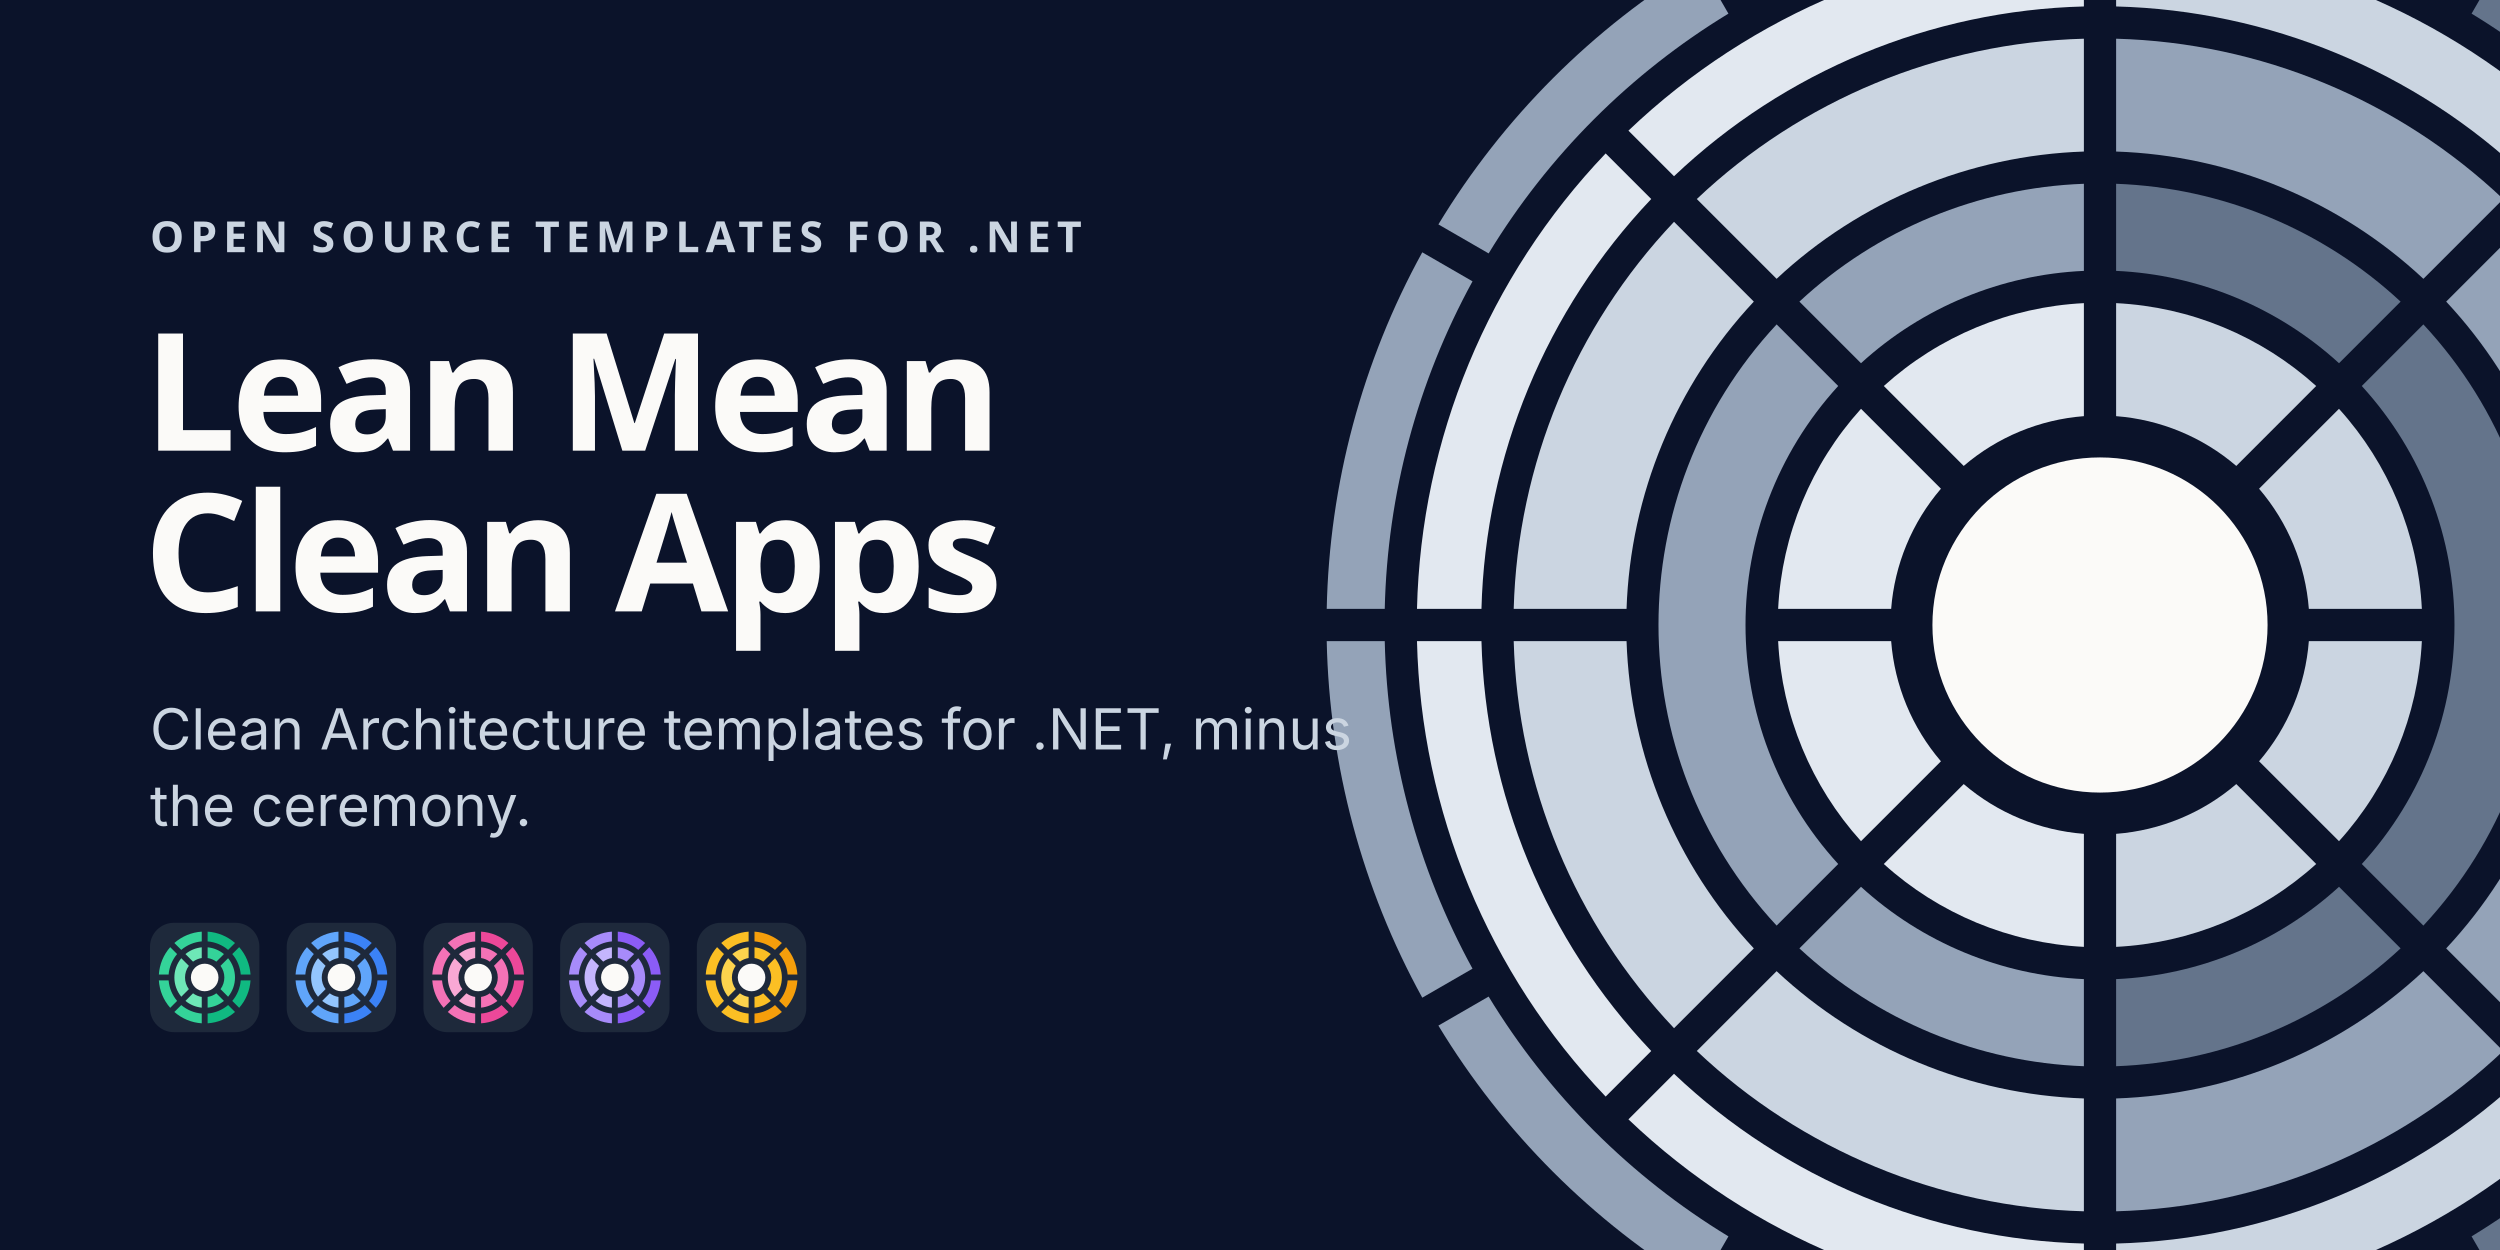
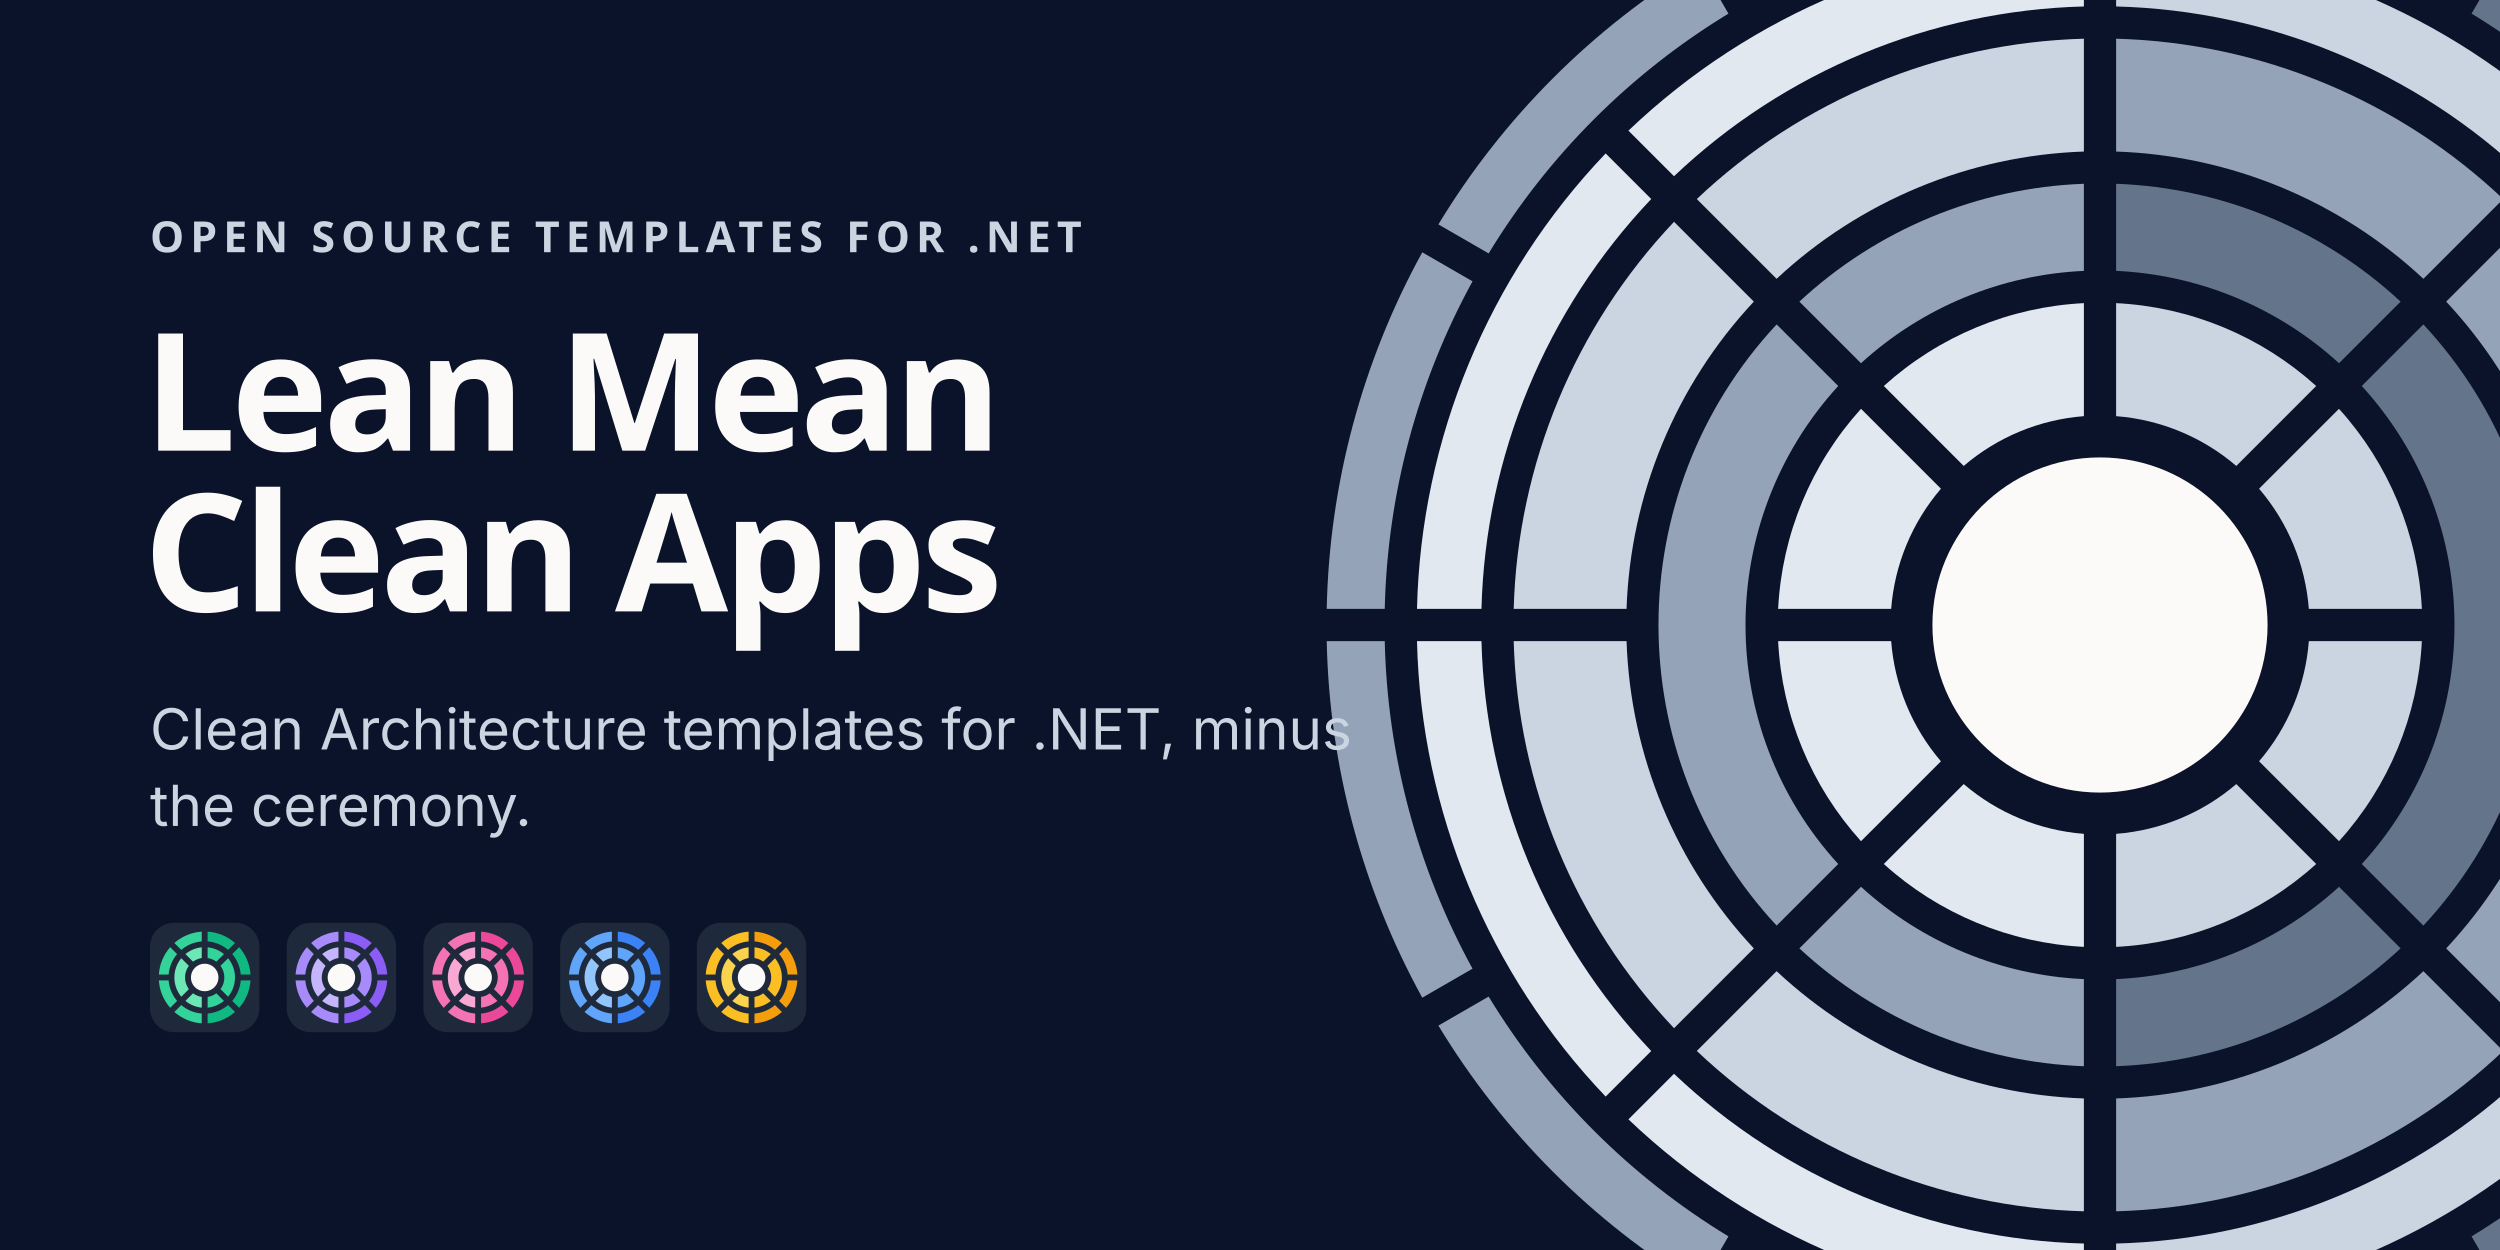
<svg xmlns="http://www.w3.org/2000/svg" viewBox="0 0 1280 640" width="1280" height="640" role="img" aria-label="Lean Mean Clean Apps. Clean Architecture templates for .NET, minus the ceremony.">
  <clipPath id="frame">
    <rect width="1280" height="640" />
  </clipPath>
  <g clip-path="url(#frame)">
    <g id="background">
      <rect width="1280" height="640" fill="#0B132A" />
    </g>
    <g id="logo">
      <g transform="translate(652.8 -102.4) scale(0.825)">
        <path d="M522 32.1A480 480 0 0 1 743.29 91.4L725.28 122.58A444 444 0 0 0 522 68.11Z" fill="#64748B" />
        <path d="M760.61 101.4A480 480 0 0 1 922.6 263.39L891.42 281.4A444 444 0 0 0 742.6 132.58Z" fill="#64748B" />
        <path d="M932.6 280.71A480 480 0 0 1 991.9 502L955.89 502A444 444 0 0 0 901.42 298.72Z" fill="#64748B" />
        <path d="M991.9 522A480 480 0 0 1 932.6 743.29L901.42 725.28A444 444 0 0 0 955.89 522Z" fill="#64748B" />
        <path d="M922.6 760.61A480 480 0 0 1 760.61 922.6L742.6 891.42A444 444 0 0 0 891.42 742.6Z" fill="#64748B" />
        <path d="M743.29 932.6A480 480 0 0 1 522 991.9L522 955.89A444 444 0 0 0 725.28 901.42Z" fill="#64748B" />
        <path d="M502 991.9A480 480 0 0 1 280.71 932.6L298.72 901.42A444 444 0 0 0 502 955.89Z" fill="#94A3B8" />
        <path d="M263.39 922.6A480 480 0 0 1 101.4 760.61L132.58 742.6A444 444 0 0 0 281.4 891.42Z" fill="#94A3B8" />
        <path d="M91.4 743.29A480 480 0 0 1 32.1 522L68.11 522A444 444 0 0 0 122.58 725.28Z" fill="#94A3B8" />
        <path d="M32.1 502A480 480 0 0 1 91.4 280.71L122.58 298.72A444 444 0 0 0 68.11 502Z" fill="#94A3B8" />
        <path d="M101.4 263.39A480 480 0 0 1 263.39 101.4L281.4 132.58A444 444 0 0 0 132.58 281.4Z" fill="#94A3B8" />
        <path d="M280.71 91.4A480 480 0 0 1 502 32.1L502 68.11A444 444 0 0 0 298.72 122.58Z" fill="#94A3B8" />
        <path d="M522 88.12A424 424 0 0 1 804.66 205.2L776.37 233.49A384 384 0 0 0 522 128.13Z" fill="#CBD5E1" />
        <path d="M818.8 219.34A424 424 0 0 1 935.88 502L895.87 502A384 384 0 0 0 790.51 247.63Z" fill="#CBD5E1" />
        <path d="M935.88 522A424 424 0 0 1 818.8 804.66L790.51 776.37A384 384 0 0 0 895.87 522Z" fill="#CBD5E1" />
        <path d="M804.66 818.8A424 424 0 0 1 522 935.88L522 895.87A384 384 0 0 0 776.37 790.51Z" fill="#CBD5E1" />
        <path d="M502 935.88A424 424 0 0 1 219.34 818.8L247.63 790.51A384 384 0 0 0 502 895.87Z" fill="#E2E8F0" />
        <path d="M205.2 804.66A424 424 0 0 1 88.12 522L128.13 522A384 384 0 0 0 233.49 776.37Z" fill="#E2E8F0" />
        <path d="M88.12 502A424 424 0 0 1 205.2 219.34L233.49 247.63A384 384 0 0 0 128.13 502Z" fill="#E2E8F0" />
        <path d="M219.34 205.2A424 424 0 0 1 502 88.12L502 128.13A384 384 0 0 0 247.63 233.49Z" fill="#E2E8F0" />
        <path d="M522 148.14A364 364 0 0 1 762.22 247.64L712.7 297.16A294 294 0 0 0 522 218.17Z" fill="#94A3B8" />
        <path d="M776.36 261.78A364 364 0 0 1 875.86 502L805.83 502A294 294 0 0 0 726.84 311.3Z" fill="#94A3B8" />
        <path d="M875.86 522A364 364 0 0 1 776.36 762.22L726.84 712.7A294 294 0 0 0 805.83 522Z" fill="#94A3B8" />
        <path d="M762.22 776.36A364 364 0 0 1 522 875.86L522 805.83A294 294 0 0 0 712.7 726.84Z" fill="#94A3B8" />
        <path d="M502 875.86A364 364 0 0 1 261.78 776.36L311.3 726.84A294 294 0 0 0 502 805.83Z" fill="#CBD5E1" />
        <path d="M247.64 762.22A364 364 0 0 1 148.14 522L218.17 522A294 294 0 0 0 297.16 712.7Z" fill="#CBD5E1" />
        <path d="M148.14 502A364 364 0 0 1 247.64 261.78L297.16 311.3A294 294 0 0 0 218.17 502Z" fill="#CBD5E1" />
        <path d="M261.78 247.64A364 364 0 0 1 502 148.14L502 218.17A294 294 0 0 0 311.3 297.16Z" fill="#CBD5E1" />
        <path d="M522 238.18A274 274 0 0 1 698.55 311.31L660.33 349.53A220 220 0 0 0 522 292.23Z" fill="#64748B" />
        <path d="M712.69 325.45A274 274 0 0 1 712.69 698.55L674.47 660.33A220 220 0 0 0 674.47 363.67Z" fill="#64748B" />
        <path d="M698.55 712.69A274 274 0 0 1 522 785.82L522 731.77A220 220 0 0 0 660.33 674.47Z" fill="#64748B" />
        <path d="M502 785.82A274 274 0 0 1 325.45 712.69L363.67 674.47A220 220 0 0 0 502 731.77Z" fill="#94A3B8" />
        <path d="M311.31 698.55A274 274 0 0 1 311.31 325.45L349.53 363.67A220 220 0 0 0 349.53 660.33Z" fill="#94A3B8" />
        <path d="M325.45 311.31A274 274 0 0 1 502 238.18L502 292.23A220 220 0 0 0 363.67 349.53Z" fill="#94A3B8" />
        <path d="M522 312.25A200 200 0 0 1 646.17 363.68L596.58 413.28A130 130 0 0 0 522 382.39Z" fill="#CBD5E1" />
        <path d="M660.32 377.83A200 200 0 0 1 711.75 502L641.61 502A130 130 0 0 0 610.72 427.42Z" fill="#CBD5E1" />
        <path d="M711.75 522A200 200 0 0 1 660.32 646.17L610.72 596.58A130 130 0 0 0 641.61 522Z" fill="#CBD5E1" />
        <path d="M646.17 660.32A200 200 0 0 1 522 711.75L522 641.61A130 130 0 0 0 596.58 610.72Z" fill="#CBD5E1" />
        <path d="M502 711.75A200 200 0 0 1 377.83 660.32L427.42 610.72A130 130 0 0 0 502 641.61Z" fill="#E2E8F0" />
        <path d="M363.68 646.17A200 200 0 0 1 312.25 522L382.39 522A130 130 0 0 0 413.28 596.58Z" fill="#E2E8F0" />
        <path d="M312.25 502A200 200 0 0 1 363.68 377.83L413.28 427.42A130 130 0 0 0 382.39 502Z" fill="#E2E8F0" />
        <path d="M377.83 363.68A200 200 0 0 1 502 312.25L502 382.39A130 130 0 0 0 427.42 413.28Z" fill="#E2E8F0" />
        <circle cx="512" cy="512" r="104" fill="#FBFAF8" />
      </g>
    </g>
    <g id="kicker">
      <text x="76.8" y="129.13" fill="#CBD5E1" font-family="JetBrains Mono" font-weight="600" font-size="22" letter-spacing="3.08">OPEN SOURCE TEMPLATES FOR .NET</text>
    </g>
    <g id="title">
      <text x="73.44" y="230.73" fill="#FBFAF8" font-family="Bricolage Grotesque" font-weight="800" font-size="84" letter-spacing="-2.52">Lean Mean</text>
      <text x="73.44" y="313.05" fill="#FBFAF8" font-family="Bricolage Grotesque" font-weight="800" font-size="84" letter-spacing="-2.52">Clean Apps</text>
    </g>
    <g id="tagline">
      <text x="76.8" y="383.72" fill="#CBD5E1" font-family="Inter" font-weight="400" font-size="29">Clean Architecture templates for .NET, minus</text>
      <text x="76.8" y="422.87" fill="#CBD5E1" font-family="Inter" font-weight="400" font-size="29">the ceremony.</text>
    </g>
    <g id="templates">
      <g transform="translate(76.8 472.47) scale(0.054688)">
        <rect width="1024" height="1024" rx="224" fill="#1E293B" />
        <g transform="translate(512 512) scale(0.86) translate(-512 -512)">
          <path d="M544 13.03A500 500 0 0 1 842.2 136.54L767.05 211.69A394 394 0 0 0 544 119.3Z" fill="#10B981" />
          <path d="M887.46 181.8A500 500 0 0 1 1010.97 480L904.7 480A394 394 0 0 0 812.31 256.95Z" fill="#10B981" />
          <path d="M1010.97 544A500 500 0 0 1 887.46 842.2L812.31 767.05A394 394 0 0 0 904.7 544Z" fill="#10B981" />
          <path d="M842.2 887.46A500 500 0 0 1 544 1010.97L544 904.7A394 394 0 0 0 767.05 812.31Z" fill="#10B981" />
          <path d="M480 1010.97A500 500 0 0 1 181.8 887.46L256.95 812.31A394 394 0 0 0 480 904.7Z" fill="#34D399" />
          <path d="M136.54 842.2A500 500 0 0 1 13.03 544L119.3 544A394 394 0 0 0 211.69 767.05Z" fill="#34D399" />
          <path d="M13.03 480A500 500 0 0 1 136.54 181.8L211.69 256.95A394 394 0 0 0 119.3 480Z" fill="#34D399" />
          <path d="M181.8 136.54A500 500 0 0 1 480 13.03L480 119.3A394 394 0 0 0 256.95 211.69Z" fill="#34D399" />
          <path d="M544 183.56A330 330 0 0 1 721.62 257.13L638.99 339.75A214 214 0 0 0 544 300.41Z" fill="#34D399" />
          <path d="M766.87 302.38A330 330 0 0 1 766.87 721.62L684.25 638.99A214 214 0 0 0 684.25 385.01Z" fill="#34D399" />
          <path d="M721.62 766.87A330 330 0 0 1 544 840.44L544 723.59A214 214 0 0 0 638.99 684.25Z" fill="#34D399" />
          <path d="M480 840.44A330 330 0 0 1 302.38 766.87L385.01 684.25A214 214 0 0 0 480 723.59Z" fill="#6EE7B7" />
          <path d="M257.13 721.62A330 330 0 0 1 257.13 302.38L339.75 385.01A214 214 0 0 0 339.75 638.99Z" fill="#6EE7B7" />
          <path d="M302.38 257.13A330 330 0 0 1 480 183.56L480 300.41A214 214 0 0 0 385.01 339.75Z" fill="#6EE7B7" />
          <circle cx="512" cy="512" r="150" fill="#FBFAF8" />
        </g>
      </g>
      <g transform="translate(146.8 472.47) scale(0.054688)">
        <rect width="1024" height="1024" rx="224" fill="#1E293B" />
        <g transform="translate(512 512) scale(0.86) translate(-512 -512)">
-           <path d="M544 13.03A500 500 0 0 1 842.2 136.54L767.05 211.69A394 394 0 0 0 544 119.3Z" fill="#3B82F6" />
-           <path d="M887.46 181.8A500 500 0 0 1 1010.97 480L904.7 480A394 394 0 0 0 812.31 256.95Z" fill="#3B82F6" />
-           <path d="M1010.97 544A500 500 0 0 1 887.46 842.2L812.31 767.05A394 394 0 0 0 904.7 544Z" fill="#3B82F6" />
-           <path d="M842.2 887.46A500 500 0 0 1 544 1010.97L544 904.7A394 394 0 0 0 767.05 812.31Z" fill="#3B82F6" />
-           <path d="M480 1010.97A500 500 0 0 1 181.8 887.46L256.95 812.31A394 394 0 0 0 480 904.7Z" fill="#60A5FA" />
-           <path d="M136.54 842.2A500 500 0 0 1 13.03 544L119.3 544A394 394 0 0 0 211.69 767.05Z" fill="#60A5FA" />
-           <path d="M13.03 480A500 500 0 0 1 136.54 181.8L211.69 256.95A394 394 0 0 0 119.3 480Z" fill="#60A5FA" />
-           <path d="M181.8 136.54A500 500 0 0 1 480 13.03L480 119.3A394 394 0 0 0 256.95 211.69Z" fill="#60A5FA" />
-           <path d="M544 183.56A330 330 0 0 1 721.62 257.13L638.99 339.75A214 214 0 0 0 544 300.41Z" fill="#60A5FA" />
-           <path d="M766.87 302.38A330 330 0 0 1 766.87 721.62L684.25 638.99A214 214 0 0 0 684.25 385.01Z" fill="#60A5FA" />
-           <path d="M721.62 766.87A330 330 0 0 1 544 840.44L544 723.59A214 214 0 0 0 638.99 684.25Z" fill="#60A5FA" />
-           <path d="M480 840.44A330 330 0 0 1 302.38 766.87L385.01 684.25A214 214 0 0 0 480 723.59Z" fill="#93C5FD" />
-           <path d="M257.13 721.62A330 330 0 0 1 257.13 302.38L339.75 385.01A214 214 0 0 0 339.75 638.99Z" fill="#93C5FD" />
-           <path d="M302.38 257.13A330 330 0 0 1 480 183.56L480 300.41A214 214 0 0 0 385.01 339.75Z" fill="#93C5FD" />
+           <path d="M544 13.03A500 500 0 0 1 842.2 136.54L767.05 211.69A394 394 0 0 0 544 119.3Z" fill="#8B5CF6" />
+           <path d="M887.46 181.8A500 500 0 0 1 1010.97 480L904.7 480A394 394 0 0 0 812.31 256.95Z" fill="#8B5CF6" />
+           <path d="M1010.97 544A500 500 0 0 1 887.46 842.2L812.31 767.05A394 394 0 0 0 904.7 544Z" fill="#8B5CF6" />
+           <path d="M842.2 887.46A500 500 0 0 1 544 1010.97L544 904.7A394 394 0 0 0 767.05 812.31Z" fill="#8B5CF6" />
+           <path d="M480 1010.97A500 500 0 0 1 181.8 887.46L256.95 812.31A394 394 0 0 0 480 904.7Z" fill="#A78BFA" />
+           <path d="M136.54 842.2A500 500 0 0 1 13.03 544L119.3 544A394 394 0 0 0 211.69 767.05Z" fill="#A78BFA" />
+           <path d="M13.03 480A500 500 0 0 1 136.54 181.8L211.69 256.95A394 394 0 0 0 119.3 480Z" fill="#A78BFA" />
+           <path d="M181.8 136.54A500 500 0 0 1 480 13.03L480 119.3A394 394 0 0 0 256.95 211.69Z" fill="#A78BFA" />
+           <path d="M544 183.56A330 330 0 0 1 721.62 257.13L638.99 339.75A214 214 0 0 0 544 300.41Z" fill="#A78BFA" />
+           <path d="M766.87 302.38A330 330 0 0 1 766.87 721.62L684.25 638.99A214 214 0 0 0 684.25 385.01Z" fill="#A78BFA" />
+           <path d="M721.62 766.87A330 330 0 0 1 544 840.44L544 723.59A214 214 0 0 0 638.99 684.25Z" fill="#A78BFA" />
+           <path d="M480 840.44A330 330 0 0 1 302.38 766.87L385.01 684.25A214 214 0 0 0 480 723.59Z" fill="#C4B5FD" />
+           <path d="M257.13 721.62A330 330 0 0 1 257.13 302.38L339.75 385.01A214 214 0 0 0 339.75 638.99Z" fill="#C4B5FD" />
+           <path d="M302.38 257.13A330 330 0 0 1 480 183.56L480 300.41A214 214 0 0 0 385.01 339.75Z" fill="#C4B5FD" />
          <circle cx="512" cy="512" r="150" fill="#FBFAF8" />
        </g>
      </g>
      <g transform="translate(216.8 472.47) scale(0.054688)">
        <rect width="1024" height="1024" rx="224" fill="#1E293B" />
        <g transform="translate(512 512) scale(0.86) translate(-512 -512)">
          <path d="M544 13.03A500 500 0 0 1 842.2 136.54L767.05 211.69A394 394 0 0 0 544 119.3Z" fill="#EC4899" />
          <path d="M887.46 181.8A500 500 0 0 1 1010.97 480L904.7 480A394 394 0 0 0 812.31 256.95Z" fill="#EC4899" />
          <path d="M1010.97 544A500 500 0 0 1 887.46 842.2L812.31 767.05A394 394 0 0 0 904.7 544Z" fill="#EC4899" />
          <path d="M842.2 887.46A500 500 0 0 1 544 1010.97L544 904.7A394 394 0 0 0 767.05 812.31Z" fill="#EC4899" />
          <path d="M480 1010.97A500 500 0 0 1 181.8 887.46L256.95 812.31A394 394 0 0 0 480 904.7Z" fill="#F472B6" />
          <path d="M136.54 842.2A500 500 0 0 1 13.03 544L119.3 544A394 394 0 0 0 211.69 767.05Z" fill="#F472B6" />
          <path d="M13.03 480A500 500 0 0 1 136.54 181.8L211.69 256.95A394 394 0 0 0 119.3 480Z" fill="#F472B6" />
          <path d="M181.8 136.54A500 500 0 0 1 480 13.03L480 119.3A394 394 0 0 0 256.95 211.69Z" fill="#F472B6" />
          <path d="M544 183.56A330 330 0 0 1 721.62 257.13L638.99 339.75A214 214 0 0 0 544 300.41Z" fill="#F472B6" />
          <path d="M766.87 302.38A330 330 0 0 1 766.87 721.62L684.25 638.99A214 214 0 0 0 684.25 385.01Z" fill="#F472B6" />
          <path d="M721.62 766.87A330 330 0 0 1 544 840.44L544 723.59A214 214 0 0 0 638.99 684.25Z" fill="#F472B6" />
          <path d="M480 840.44A330 330 0 0 1 302.38 766.87L385.01 684.25A214 214 0 0 0 480 723.59Z" fill="#F9A8D4" />
          <path d="M257.13 721.62A330 330 0 0 1 257.13 302.38L339.75 385.01A214 214 0 0 0 339.75 638.99Z" fill="#F9A8D4" />
          <path d="M302.38 257.13A330 330 0 0 1 480 183.56L480 300.41A214 214 0 0 0 385.01 339.75Z" fill="#F9A8D4" />
          <circle cx="512" cy="512" r="150" fill="#FBFAF8" />
        </g>
      </g>
      <g transform="translate(286.8 472.47) scale(0.054688)">
        <rect width="1024" height="1024" rx="224" fill="#1E293B" />
        <g transform="translate(512 512) scale(0.86) translate(-512 -512)">
-           <path d="M544 13.03A500 500 0 0 1 842.2 136.54L767.05 211.69A394 394 0 0 0 544 119.3Z" fill="#8B5CF6" />
-           <path d="M887.46 181.8A500 500 0 0 1 1010.97 480L904.7 480A394 394 0 0 0 812.31 256.95Z" fill="#8B5CF6" />
-           <path d="M1010.97 544A500 500 0 0 1 887.46 842.2L812.31 767.05A394 394 0 0 0 904.7 544Z" fill="#8B5CF6" />
-           <path d="M842.2 887.46A500 500 0 0 1 544 1010.97L544 904.7A394 394 0 0 0 767.05 812.31Z" fill="#8B5CF6" />
-           <path d="M480 1010.97A500 500 0 0 1 181.8 887.46L256.95 812.31A394 394 0 0 0 480 904.7Z" fill="#A78BFA" />
-           <path d="M136.54 842.2A500 500 0 0 1 13.03 544L119.3 544A394 394 0 0 0 211.69 767.05Z" fill="#A78BFA" />
-           <path d="M13.03 480A500 500 0 0 1 136.54 181.8L211.69 256.95A394 394 0 0 0 119.3 480Z" fill="#A78BFA" />
-           <path d="M181.8 136.54A500 500 0 0 1 480 13.03L480 119.3A394 394 0 0 0 256.95 211.69Z" fill="#A78BFA" />
-           <path d="M544 183.56A330 330 0 0 1 721.62 257.13L638.99 339.75A214 214 0 0 0 544 300.41Z" fill="#A78BFA" />
-           <path d="M766.87 302.38A330 330 0 0 1 766.87 721.62L684.25 638.99A214 214 0 0 0 684.25 385.01Z" fill="#A78BFA" />
-           <path d="M721.62 766.87A330 330 0 0 1 544 840.44L544 723.59A214 214 0 0 0 638.99 684.25Z" fill="#A78BFA" />
-           <path d="M480 840.44A330 330 0 0 1 302.38 766.87L385.01 684.25A214 214 0 0 0 480 723.59Z" fill="#C4B5FD" />
-           <path d="M257.13 721.62A330 330 0 0 1 257.13 302.38L339.75 385.01A214 214 0 0 0 339.75 638.99Z" fill="#C4B5FD" />
-           <path d="M302.38 257.13A330 330 0 0 1 480 183.56L480 300.41A214 214 0 0 0 385.01 339.75Z" fill="#C4B5FD" />
+           <path d="M544 13.03A500 500 0 0 1 842.2 136.54L767.05 211.69A394 394 0 0 0 544 119.3Z" fill="#3B82F6" />
+           <path d="M887.46 181.8A500 500 0 0 1 1010.97 480L904.7 480A394 394 0 0 0 812.31 256.95Z" fill="#3B82F6" />
+           <path d="M1010.97 544A500 500 0 0 1 887.46 842.2L812.31 767.05A394 394 0 0 0 904.7 544Z" fill="#3B82F6" />
+           <path d="M842.2 887.46A500 500 0 0 1 544 1010.97L544 904.7A394 394 0 0 0 767.05 812.31Z" fill="#3B82F6" />
+           <path d="M480 1010.97A500 500 0 0 1 181.8 887.46L256.95 812.31A394 394 0 0 0 480 904.7Z" fill="#60A5FA" />
+           <path d="M136.54 842.2A500 500 0 0 1 13.03 544L119.3 544A394 394 0 0 0 211.69 767.05Z" fill="#60A5FA" />
+           <path d="M13.03 480A500 500 0 0 1 136.54 181.8L211.69 256.95A394 394 0 0 0 119.3 480Z" fill="#60A5FA" />
+           <path d="M181.8 136.54A500 500 0 0 1 480 13.03L480 119.3A394 394 0 0 0 256.95 211.69Z" fill="#60A5FA" />
+           <path d="M544 183.56A330 330 0 0 1 721.62 257.13L638.99 339.75A214 214 0 0 0 544 300.41Z" fill="#60A5FA" />
+           <path d="M766.87 302.38A330 330 0 0 1 766.87 721.62L684.25 638.99A214 214 0 0 0 684.25 385.01Z" fill="#60A5FA" />
+           <path d="M721.62 766.87A330 330 0 0 1 544 840.44L544 723.59A214 214 0 0 0 638.99 684.25Z" fill="#60A5FA" />
+           <path d="M480 840.44A330 330 0 0 1 302.38 766.87L385.01 684.25A214 214 0 0 0 480 723.59Z" fill="#93C5FD" />
+           <path d="M257.13 721.62A330 330 0 0 1 257.13 302.38L339.75 385.01A214 214 0 0 0 339.75 638.99Z" fill="#93C5FD" />
+           <path d="M302.38 257.13A330 330 0 0 1 480 183.56L480 300.41A214 214 0 0 0 385.01 339.75Z" fill="#93C5FD" />
          <circle cx="512" cy="512" r="150" fill="#FBFAF8" />
        </g>
      </g>
      <g transform="translate(356.8 472.47) scale(0.054688)">
        <rect width="1024" height="1024" rx="224" fill="#1E293B" />
        <g transform="translate(512 512) scale(0.86) translate(-512 -512)">
          <path d="M544 13.03A500 500 0 0 1 842.2 136.54L767.05 211.69A394 394 0 0 0 544 119.3Z" fill="#F59E0B" />
          <path d="M887.46 181.8A500 500 0 0 1 1010.97 480L904.7 480A394 394 0 0 0 812.31 256.95Z" fill="#F59E0B" />
          <path d="M1010.97 544A500 500 0 0 1 887.46 842.2L812.31 767.05A394 394 0 0 0 904.7 544Z" fill="#F59E0B" />
          <path d="M842.2 887.46A500 500 0 0 1 544 1010.97L544 904.7A394 394 0 0 0 767.05 812.31Z" fill="#F59E0B" />
          <path d="M480 1010.97A500 500 0 0 1 181.8 887.46L256.95 812.31A394 394 0 0 0 480 904.7Z" fill="#FBBF24" />
          <path d="M136.54 842.2A500 500 0 0 1 13.03 544L119.3 544A394 394 0 0 0 211.69 767.05Z" fill="#FBBF24" />
          <path d="M13.03 480A500 500 0 0 1 136.54 181.8L211.69 256.95A394 394 0 0 0 119.3 480Z" fill="#FBBF24" />
          <path d="M181.8 136.54A500 500 0 0 1 480 13.03L480 119.3A394 394 0 0 0 256.95 211.69Z" fill="#FBBF24" />
          <path d="M544 183.56A330 330 0 0 1 721.62 257.13L638.99 339.75A214 214 0 0 0 544 300.41Z" fill="#FBBF24" />
          <path d="M766.87 302.38A330 330 0 0 1 766.87 721.62L684.25 638.99A214 214 0 0 0 684.25 385.01Z" fill="#FBBF24" />
          <path d="M721.62 766.87A330 330 0 0 1 544 840.44L544 723.59A214 214 0 0 0 638.99 684.25Z" fill="#FBBF24" />
          <path d="M480 840.44A330 330 0 0 1 302.38 766.87L385.01 684.25A214 214 0 0 0 480 723.59Z" fill="#FCD34D" />
          <path d="M257.13 721.62A330 330 0 0 1 257.13 302.38L339.75 385.01A214 214 0 0 0 339.75 638.99Z" fill="#FCD34D" />
          <path d="M302.38 257.13A330 330 0 0 1 480 183.56L480 300.41A214 214 0 0 0 385.01 339.75Z" fill="#FCD34D" />
          <circle cx="512" cy="512" r="150" fill="#FBFAF8" />
        </g>
      </g>
    </g>
  </g>
</svg>
